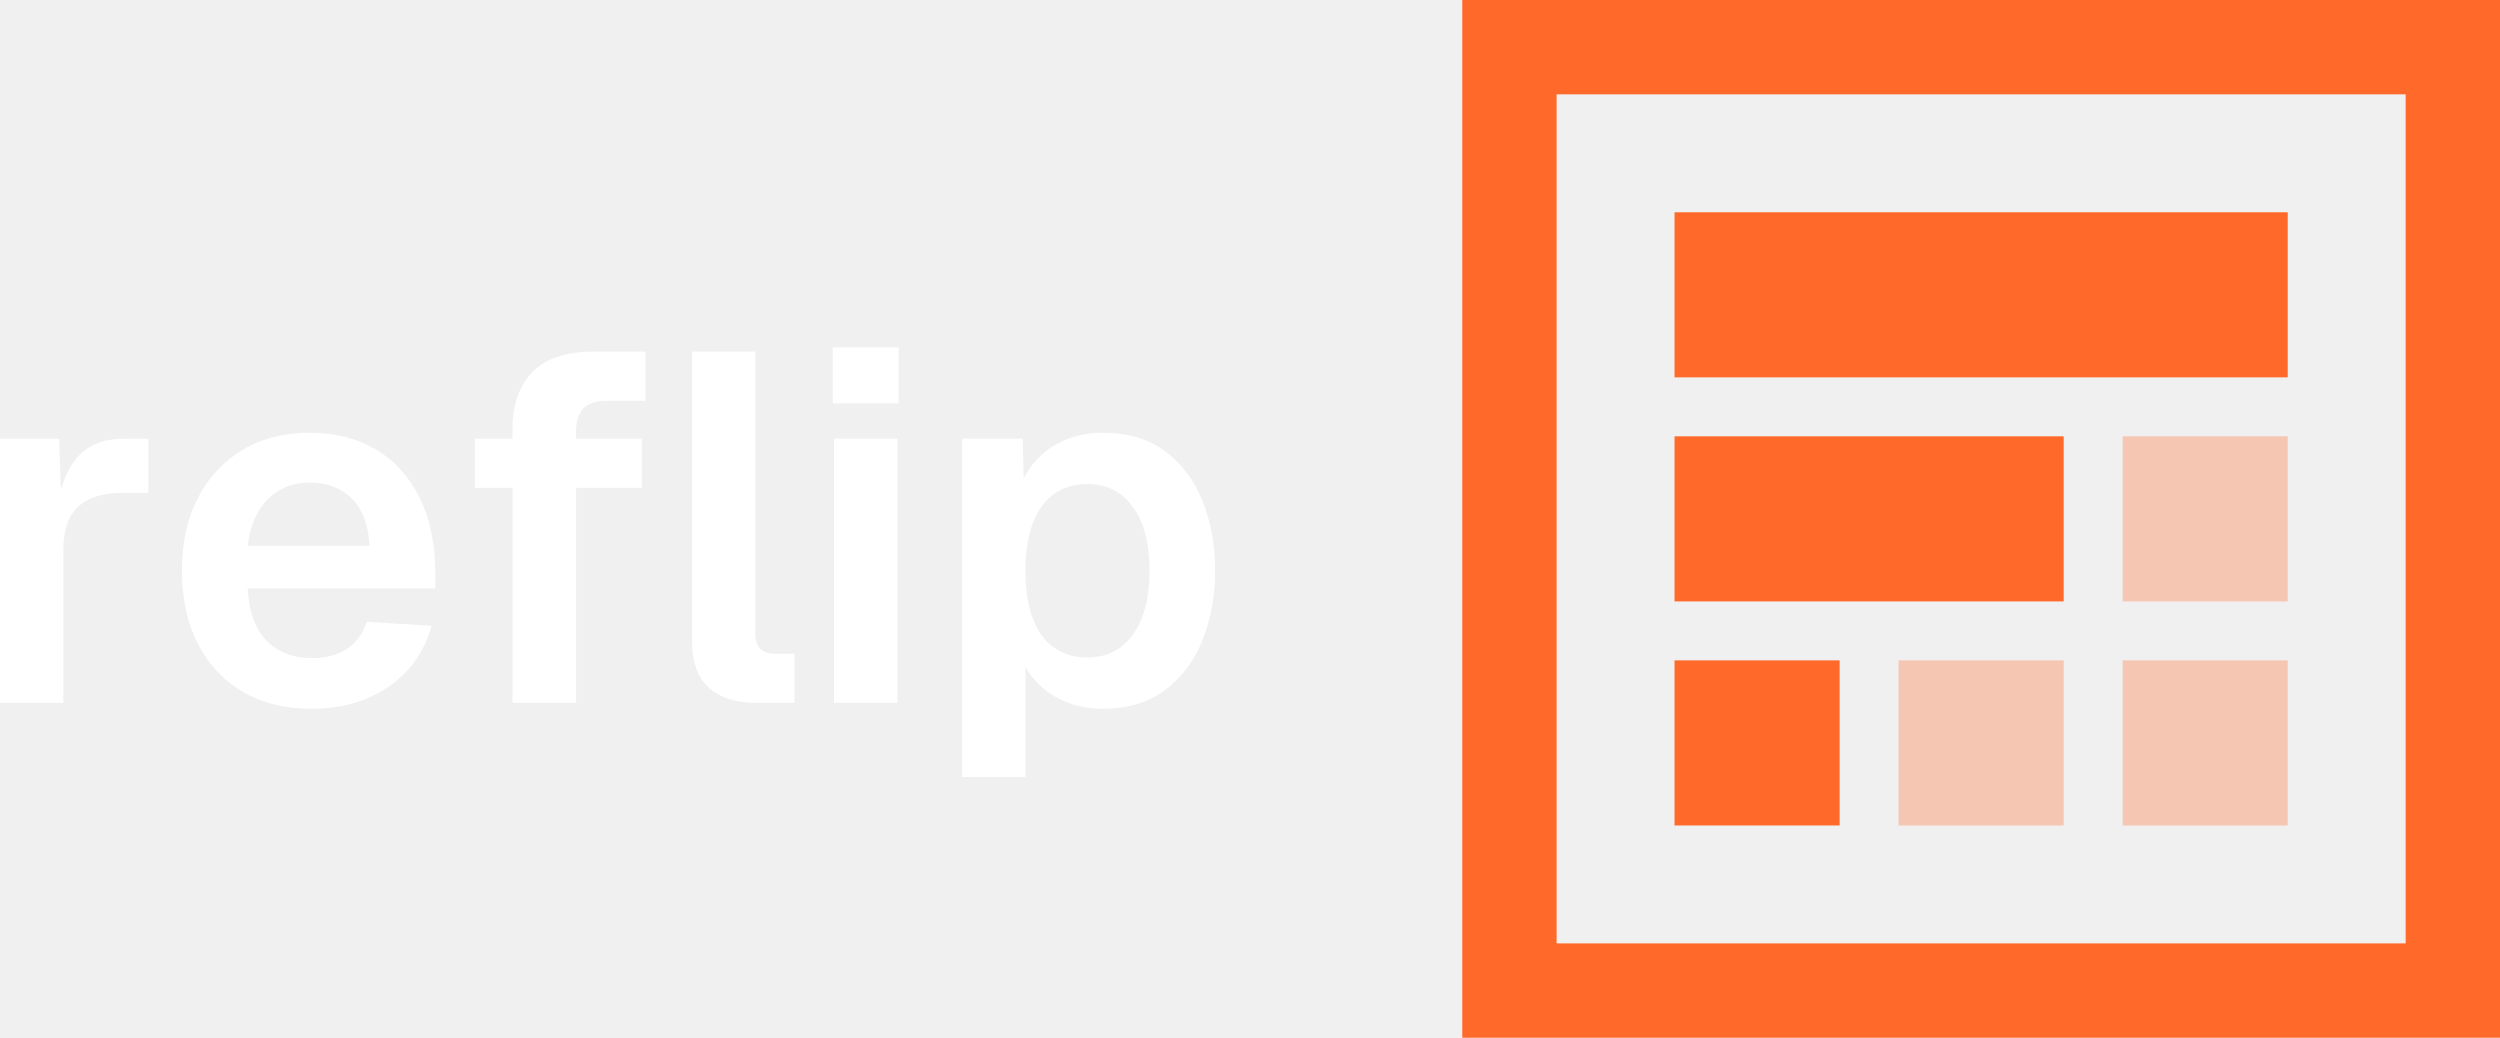
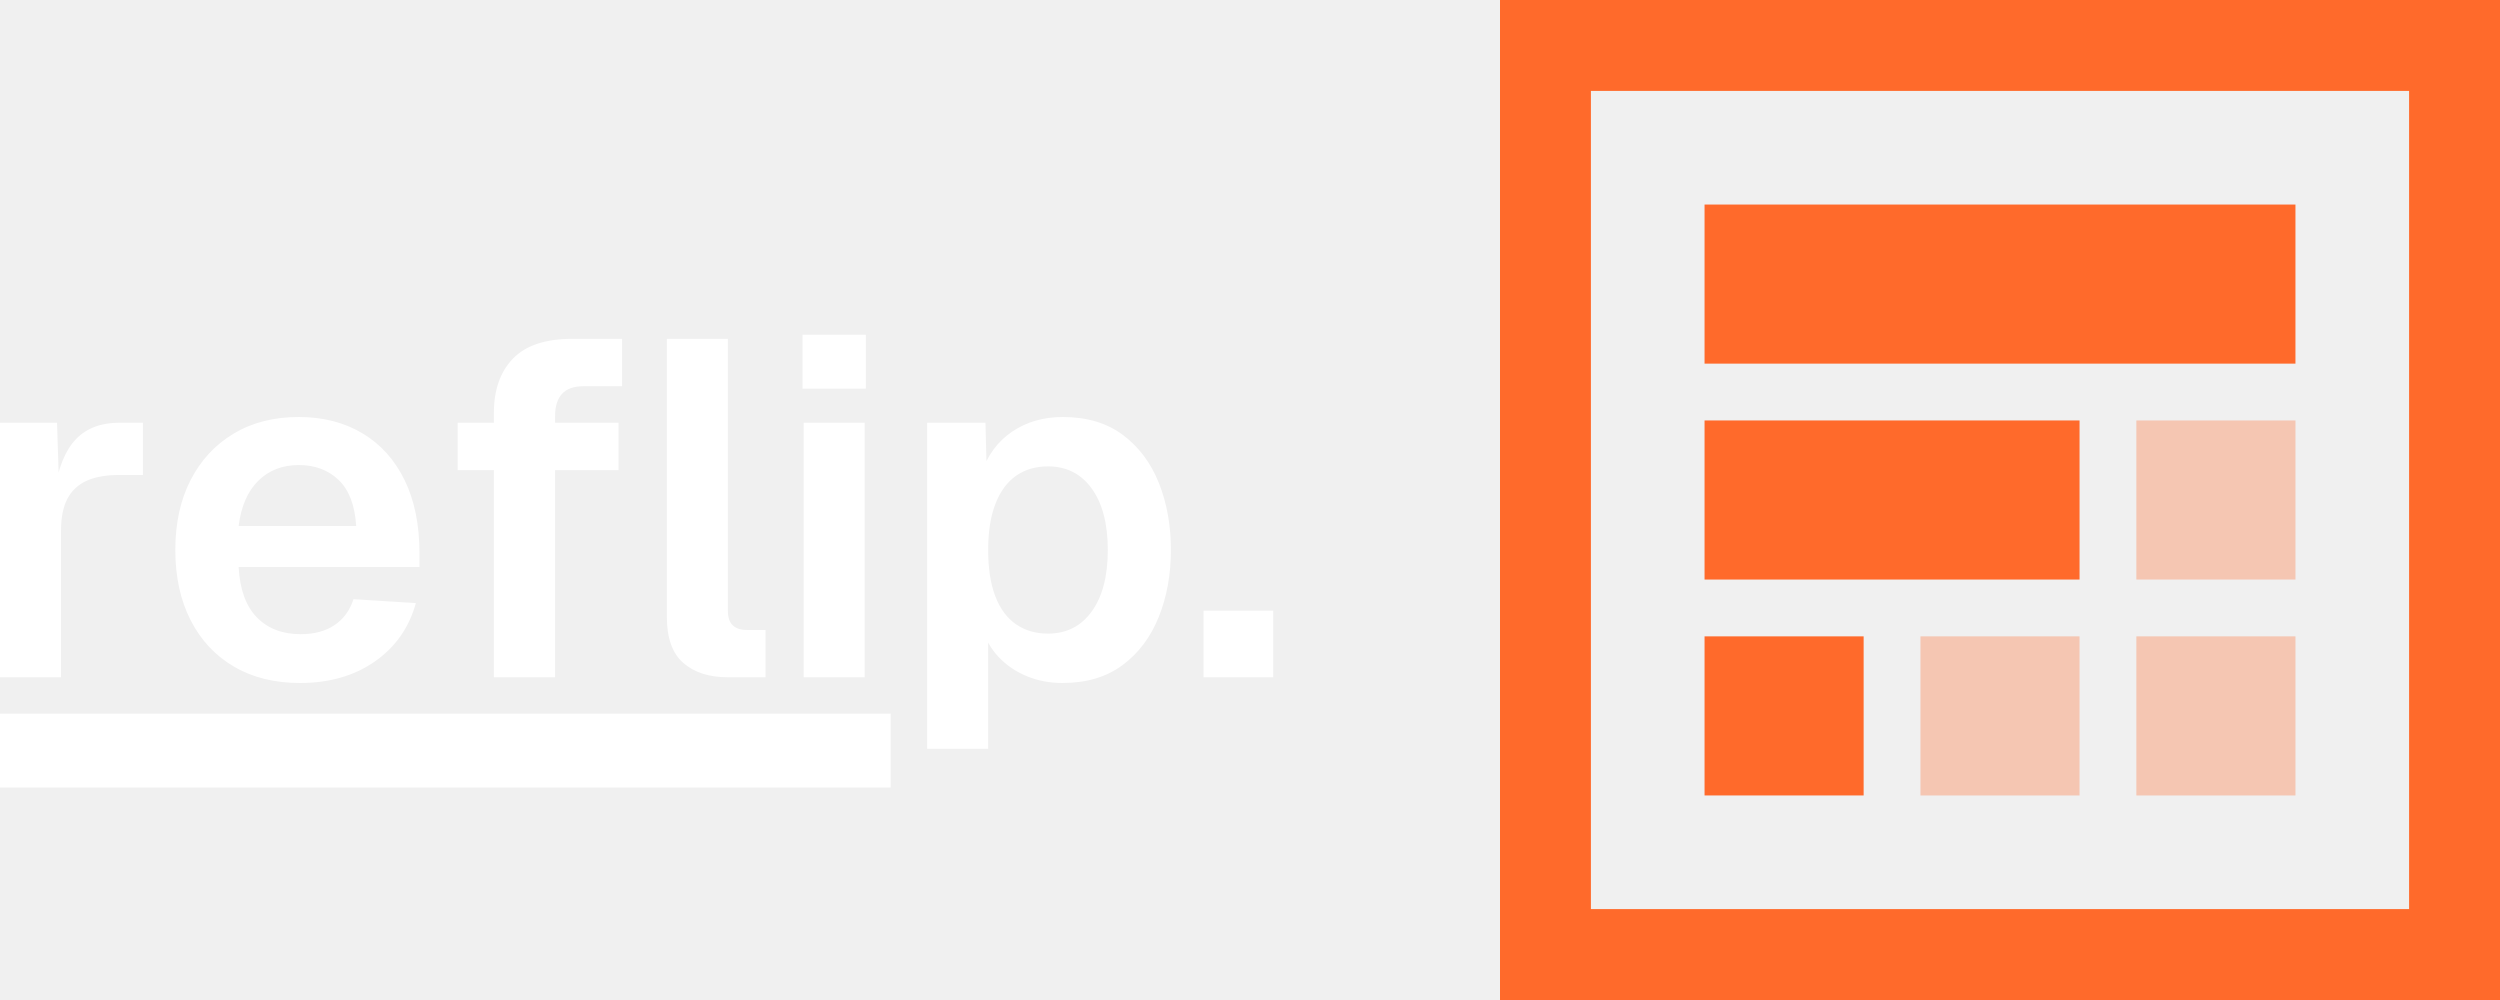
- <svg xmlns="http://www.w3.org/2000/svg" width="106" height="44" viewBox="0 0 106 44" fill="none">
-   <path fill="#FFFFFF" d="M0.0 29.8V18.6H2.509L2.609 21.713L2.391 21.658Q2.643 20.047 3.341 19.324Q4.04 18.6 5.248 18.6H6.288V20.899H5.244Q4.379 20.899 3.815 21.153Q3.251 21.406 2.968 21.941Q2.685 22.476 2.685 23.348V29.8ZM13.197 30.052Q11.523 30.052 10.292 29.33Q9.061 28.609 8.387 27.289Q7.714 25.97 7.714 24.2Q7.714 22.43 8.387 21.121Q9.061 19.812 10.279 19.08Q11.498 18.348 13.146 18.348Q14.745 18.348 15.944 19.064Q17.144 19.779 17.801 21.121Q18.457 22.463 18.457 24.347V24.947H10.5Q10.579 26.427 11.303 27.166Q12.026 27.904 13.23 27.904Q14.128 27.904 14.722 27.503Q15.315 27.103 15.554 26.364L18.298 26.536Q17.849 28.16 16.492 29.106Q15.135 30.052 13.197 30.052ZM10.5 23.143H15.672Q15.588 21.78 14.902 21.121Q14.216 20.462 13.146 20.462Q12.068 20.462 11.366 21.153Q10.663 21.843 10.5 23.143ZM21.731 29.8V18.169Q21.731 16.649 22.57 15.779Q23.409 14.909 25.18 14.909H27.371V16.994H25.683Q25.032 16.994 24.728 17.33Q24.424 17.665 24.424 18.305V29.8ZM20.137 20.686V18.6H27.214V20.686ZM32.027 29.8Q30.794 29.8 30.068 29.171Q29.342 28.542 29.342 27.149V14.909H32.027V26.876Q32.027 27.312 32.243 27.516Q32.459 27.719 32.862 27.719H33.684V29.8ZM35.362 29.8V18.6H38.046V29.8ZM35.311 17.102V14.728H38.097V17.102ZM40.794 32.946V18.6H43.361L43.42 20.983L43.16 20.865Q43.579 19.636 44.534 18.992Q45.488 18.348 46.759 18.348Q48.357 18.348 49.412 19.141Q50.467 19.934 50.994 21.259Q51.52 22.585 51.52 24.2Q51.52 25.807 50.989 27.136Q50.459 28.466 49.4 29.259Q48.34 30.052 46.742 30.052Q45.907 30.052 45.184 29.754Q44.46 29.456 43.946 28.915Q43.433 28.374 43.219 27.636L43.479 27.426V32.946ZM46.113 27.879Q47.334 27.879 48.038 26.901Q48.743 25.924 48.743 24.2Q48.743 22.476 48.038 21.499Q47.334 20.521 46.113 20.521Q45.299 20.521 44.71 20.932Q44.12 21.343 43.8 22.166Q43.479 22.988 43.479 24.2Q43.479 25.412 43.793 26.234Q44.108 27.057 44.704 27.468Q45.299 27.879 46.113 27.879Z" />
+ <svg xmlns="http://www.w3.org/2000/svg" width="110" height="44" viewBox="0 0 110 44" fill="none">
+   <path fill="#FFFFFF" d="M0.0 29.8V18.6H2.509L2.609 21.713L2.391 21.658Q2.643 20.047 3.341 19.324Q4.04 18.6 5.248 18.6H6.288V20.899H5.244Q4.379 20.899 3.815 21.153Q3.251 21.406 2.968 21.941Q2.685 22.476 2.685 23.348V29.8ZM13.197 30.052Q11.523 30.052 10.292 29.33Q9.061 28.609 8.387 27.289Q7.714 25.97 7.714 24.2Q7.714 22.43 8.387 21.121Q9.061 19.812 10.279 19.08Q11.498 18.348 13.146 18.348Q14.745 18.348 15.944 19.064Q17.144 19.779 17.801 21.121Q18.457 22.463 18.457 24.347V24.947H10.5Q10.579 26.427 11.303 27.166Q12.026 27.904 13.23 27.904Q14.128 27.904 14.722 27.503Q15.315 27.103 15.554 26.364L18.298 26.536Q17.849 28.16 16.492 29.106Q15.135 30.052 13.197 30.052ZM10.5 23.143H15.672Q15.588 21.78 14.902 21.121Q14.216 20.462 13.146 20.462Q12.068 20.462 11.366 21.153Q10.663 21.843 10.5 23.143ZM21.731 29.8V18.169Q21.731 16.649 22.57 15.779Q23.409 14.909 25.18 14.909H27.371V16.994H25.683Q25.032 16.994 24.728 17.33Q24.424 17.665 24.424 18.305V29.8ZM20.137 20.686V18.6H27.214V20.686ZM32.027 29.8Q30.794 29.8 30.068 29.171Q29.342 28.542 29.342 27.149V14.909H32.027V26.876Q32.027 27.312 32.243 27.516Q32.459 27.719 32.862 27.719H33.684V29.8ZM35.362 29.8V18.6H38.046V29.8ZM35.311 17.102V14.728H38.097V17.102ZM40.794 32.946V18.6H43.361L43.42 20.983L43.16 20.865Q43.579 19.636 44.534 18.992Q45.488 18.348 46.759 18.348Q48.357 18.348 49.412 19.141Q50.467 19.934 50.994 21.259Q51.52 22.585 51.52 24.2Q51.52 25.807 50.989 27.136Q50.459 28.466 49.4 29.259Q48.34 30.052 46.742 30.052Q45.907 30.052 45.184 29.754Q44.46 29.456 43.946 28.915Q43.433 28.374 43.219 27.636L43.479 27.426V32.946ZM46.113 27.879Q47.334 27.879 48.038 26.901Q48.743 25.924 48.743 24.2Q48.743 22.476 48.038 21.499Q47.334 20.521 46.113 20.521Q45.299 20.521 44.71 20.932Q44.12 21.343 43.8 22.166Q43.479 22.988 43.479 24.2Q43.479 25.412 43.793 26.234Q44.108 27.057 44.704 27.468Q45.299 27.879 46.113 27.879ZM52.955 29.8V26.868H56.021V29.8Z" />
+   <rect x="0.0" y="31.4" width="39.19" height="3.25" fill="#FFFFFF" />
  <g fill="#FF6A2B">
-     <path fill-rule="evenodd" clip-rule="evenodd" d="M62 0H106V44H62Z M66 4V40H102V4Z" />
-     <rect x="71" y="9" width="26" height="7" />
-     <rect x="71" y="18.5" width="16.5" height="7" />
-     <rect x="71" y="28" width="7" height="7" />
+     <path fill-rule="evenodd" clip-rule="evenodd" d="M66 0H110V44H66Z M70 4V40H106V4Z" />
+     <rect x="75" y="9" width="26" height="7" />
+     <rect x="75" y="18.5" width="16.5" height="7" />
+     <rect x="75" y="28" width="7" height="7" />
    <g opacity="0.32">
-       <rect x="90" y="18.5" width="7" height="7" />
-       <rect x="80.5" y="28" width="7" height="7" />
-       <rect x="90" y="28" width="7" height="7" />
+       <rect x="94" y="18.5" width="7" height="7" />
+       <rect x="84.5" y="28" width="7" height="7" />
+       <rect x="94" y="28" width="7" height="7" />
    </g>
  </g>
</svg>
